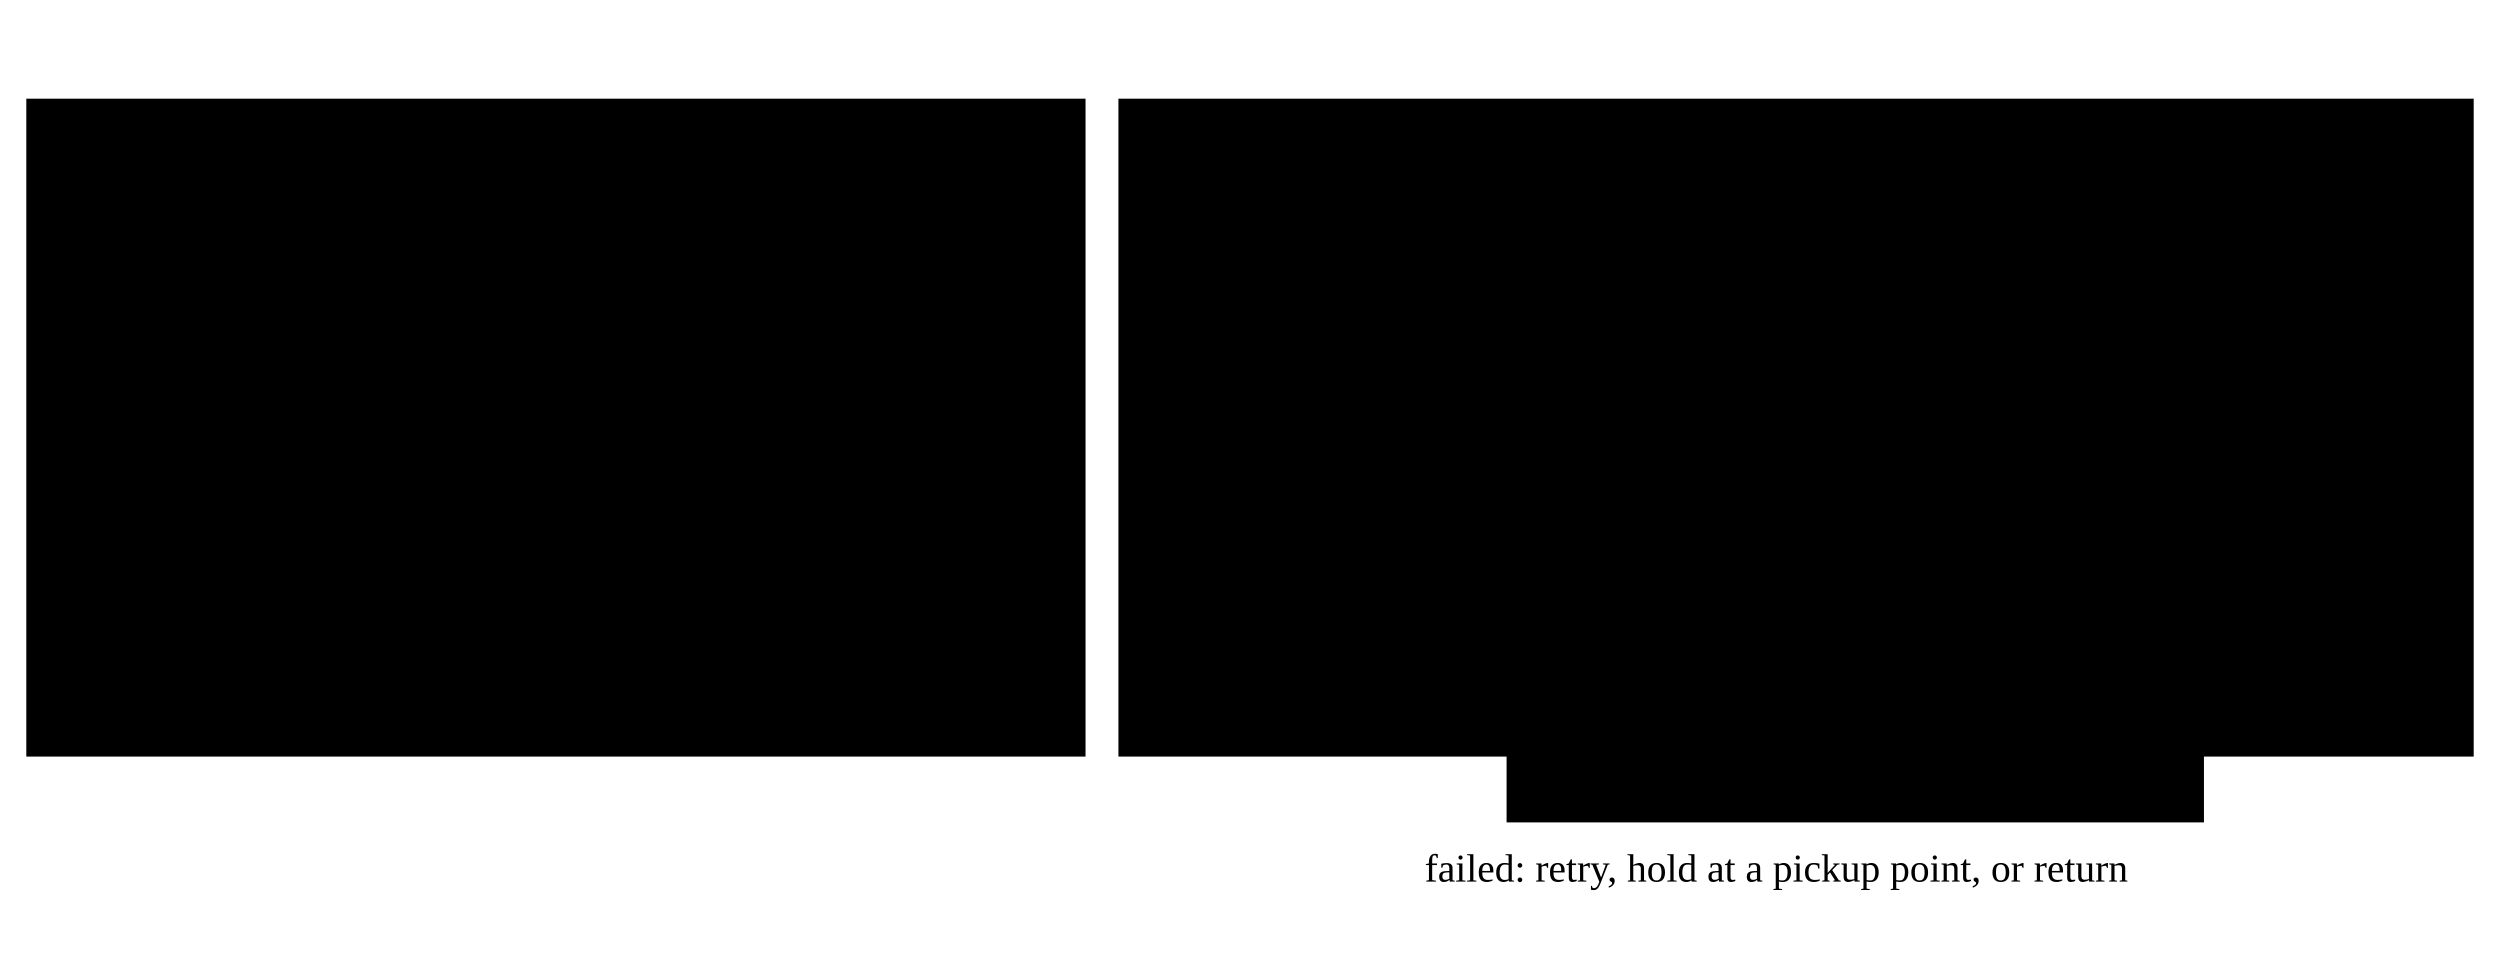
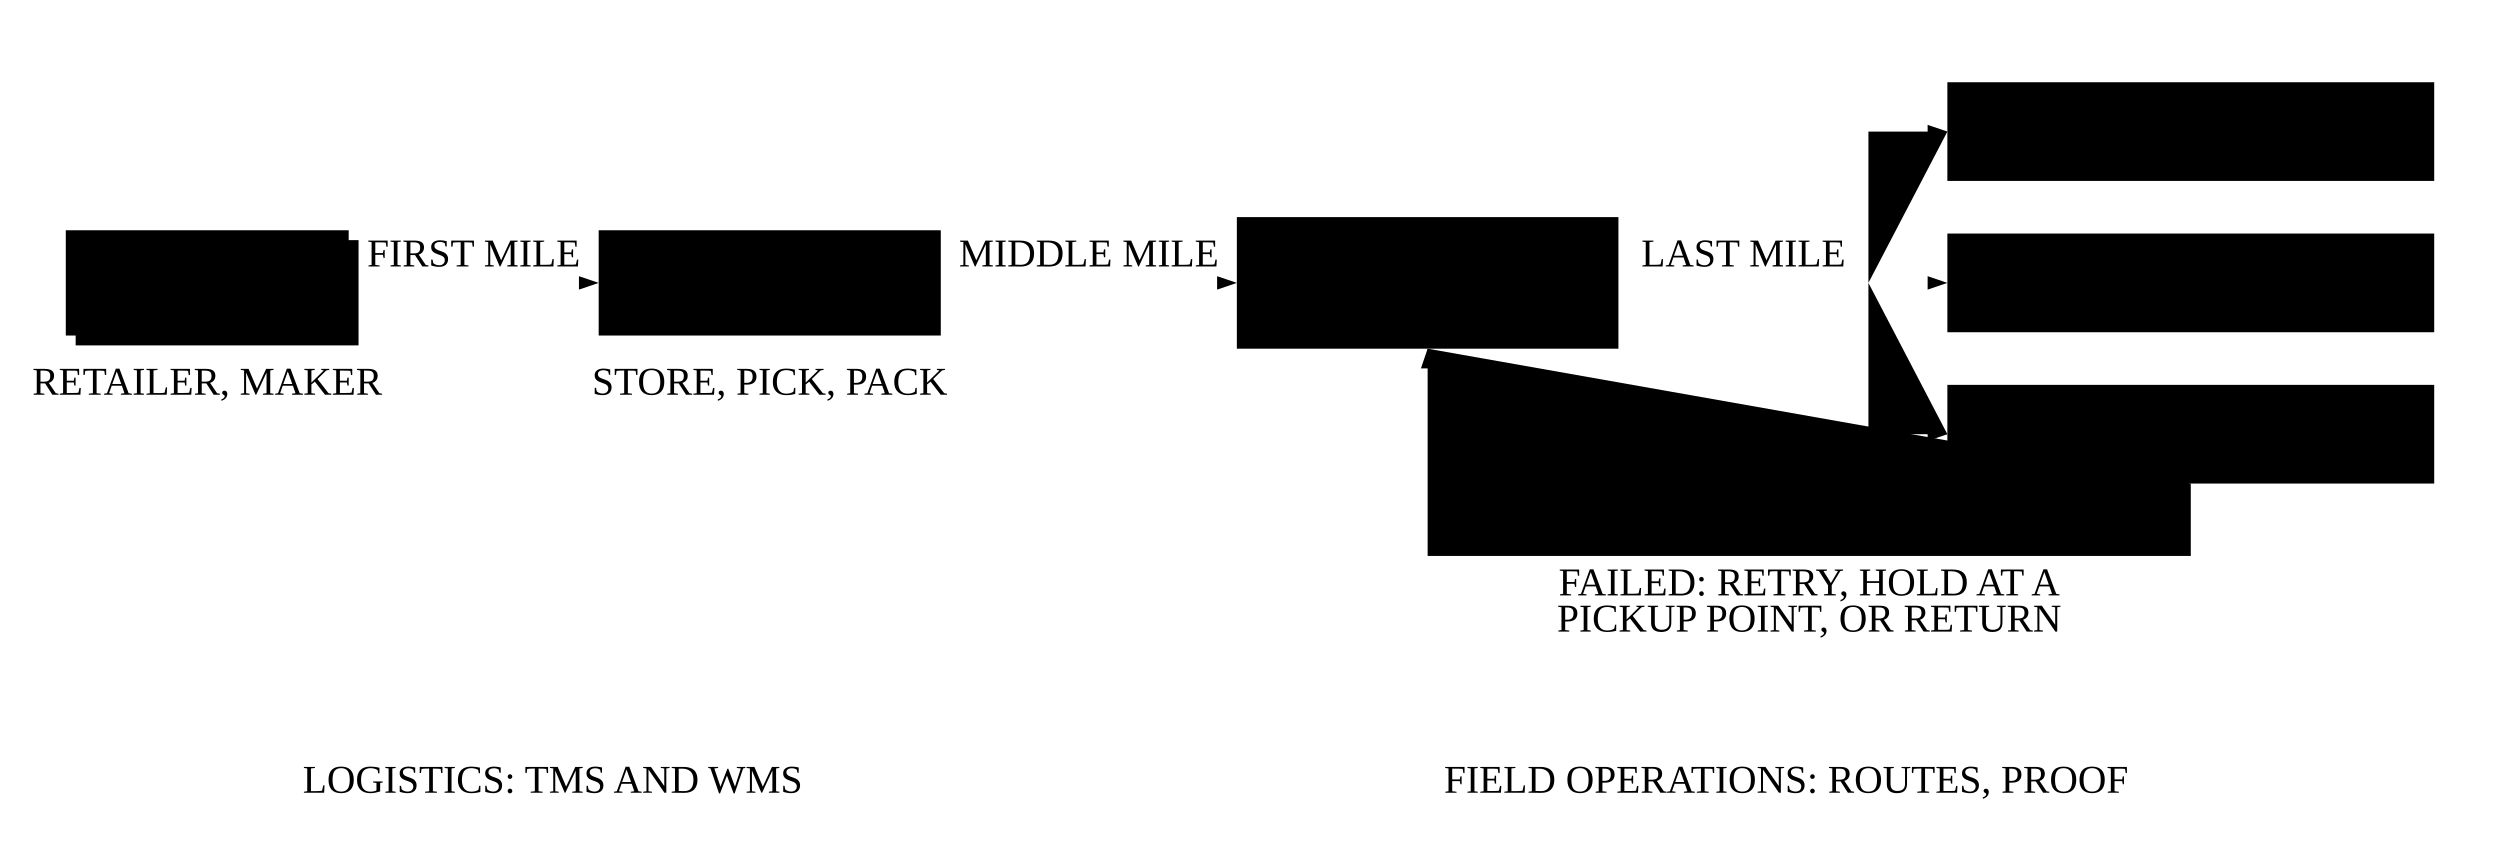
- <svg xmlns="http://www.w3.org/2000/svg" viewBox="0 0 760 290">
+ <svg xmlns="http://www.w3.org/2000/svg" class="dwg" viewBox="0 0 760 259">
  <defs>
-     <marker id="fo-lmd-ah" viewBox="0 0 10 10" refX="9" refY="5" markerWidth="7" markerHeight="7" markerUnits="userSpaceOnUse" orient="auto-start-reverse">
-       <path class="ah" d="M0,0.8L10,5L0,9.2Z" />
+     <marker id="fo-lmd-ah" viewBox="0 0 10 10" refX="10" refY="5" markerWidth="6" markerHeight="6" markerUnits="userSpaceOnUse" orient="auto-start-reverse">
+       <path class="ah ink" d="M0,1.6L10,5L0,8.4Z" />
    </marker>
-     <marker id="fo-lmd-ah-hl" viewBox="0 0 10 10" refX="9" refY="5" markerWidth="7" markerHeight="7" markerUnits="userSpaceOnUse" orient="auto-start-reverse">
-       <path class="ah hl" d="M0,0.8L10,5L0,9.2Z" />
+     <marker id="fo-lmd-ah-hl" viewBox="0 0 10 10" refX="10" refY="5" markerWidth="6" markerHeight="6" markerUnits="userSpaceOnUse" orient="auto-start-reverse">
+       <path class="ah hl" d="M0,1.6L10,5L0,8.4Z" />
    </marker>
+     <pattern id="fo-lmd-hatch" width="5" height="5" patternUnits="userSpaceOnUse" patternTransform="rotate(45)">
+       <path class="hatch-ln" d="M0,0V5" />
+     </pattern>
  </defs>
-   <rect class="zone" x="8" y="30" width="322" height="200" />
-   <text class="cap" x="18" y="48">logistics: TMS and WMS</text>
-   <rect class="zone" x="340" y="30" width="412" height="200" />
-   <text class="cap hl" x="350" y="48">field operations: routes, proof</text>
-   <rect class="cell" x="16" y="110" width="84" height="40" />
-   <text class="t" x="58" y="130" text-anchor="middle" dominant-baseline="central">shipper</text>
-   <text class="n" x="58" y="168" text-anchor="middle">retailer, maker</text>
-   <rect class="cell" x="170" y="110" width="100" height="40" />
-   <text class="t" x="220" y="130" text-anchor="middle" dominant-baseline="central">warehouse</text>
-   <text class="n" x="220" y="168" text-anchor="middle">store, pick, pack</text>
-   <path class="ln" d="M100,130H168" marker-end="url(#fo-lmd-ah)" />
-   <text class="n" x="135" y="120" text-anchor="middle">first mile</text>
-   <path class="ln" d="M270,130H348" marker-end="url(#fo-lmd-ah)" />
-   <text class="n" x="299" y="120" text-anchor="middle">middle mile</text>
-   <rect class="cell hl" x="350" y="110" width="120" height="40" />
-   <text class="t hl b" x="410" y="130" text-anchor="middle" dominant-baseline="central">hub or depot</text>
-   <text class="n" x="410" y="168" text-anchor="middle">load by stop</text>
-   <text class="n hl" x="545" y="122" text-anchor="middle">last mile</text>
-   <path class="ln hl" d="M470,124L598,70" marker-end="url(#fo-lmd-ah-hl)" />
-   <path class="ln hl" d="M470,130H598" marker-end="url(#fo-lmd-ah-hl)" />
-   <path class="ln hl" d="M470,136L598,190" marker-end="url(#fo-lmd-ah-hl)" />
-   <rect class="cell" x="600" y="50" width="140" height="36" />
-   <text class="t" x="670" y="68" text-anchor="middle" dominant-baseline="central">recipient signs</text>
-   <rect class="cell hl end" x="600" y="112" width="140" height="36" />
-   <text class="t hl b" x="670" y="130" text-anchor="middle" dominant-baseline="central">safe place, photo</text>
-   <rect class="cell" x="600" y="174" width="140" height="36" />
-   <text class="t" x="670" y="192" text-anchor="middle" dominant-baseline="central">locker or counter</text>
-   <path class="ln dash" d="M670,210V250H458V152" marker-end="url(#fo-lmd-ah)" />
-   <text class="n" x="540" y="268" text-anchor="middle">failed: retry, hold at a pickup point, or return</text>
+   <rect class="obj fill-1" x="23" y="73" width="86" height="32" />
+   <rect class="obj plate" x="20" y="70" width="86" height="32" />
+   <text class="sl ink" x="63" y="89" text-anchor="middle">SHIPPER</text>
+   <rect class="obj fill-2" x="182" y="70" width="104" height="32" />
+   <text class="sl ink" x="234" y="89" text-anchor="middle">WAREHOUSE</text>
+   <rect class="obj fill-2" x="376" y="66" width="116" height="40" />
+   <text class="sl ink" x="434" y="83.5" text-anchor="middle">HUB OR DEPOT</text>
+   <text class="vs" x="434" y="95.5" text-anchor="middle">LOAD BY STOP</text>
+   <text class="sl" x="63" y="120" text-anchor="middle">RETAILER, MAKER</text>
+   <text class="sl" x="234" y="120" text-anchor="middle">STORE, PICK, PACK</text>
+   <path class="flow" d="M106,86L182,86" marker-end="url(#fo-lmd-ah)" />
+   <text class="sl ko" x="144" y="81" text-anchor="middle">FIRST MILE</text>
+   <path class="flow" d="M286,86L376,86" marker-end="url(#fo-lmd-ah)" />
+   <text class="sl ko" x="331" y="81" text-anchor="middle">MIDDLE MILE</text>
+   <rect class="obj fill-2" x="592" y="25" width="148" height="30" />
+   <text class="sl ink" x="666" y="43" text-anchor="middle">RECIPIENT SIGNS</text>
+   <rect class="obj fill-2" x="592" y="71" width="148" height="30" />
+   <text class="sl ink" x="666" y="89" text-anchor="middle">SAFE PLACE, PHOTO</text>
+   <rect class="obj fill-2" x="592" y="117" width="148" height="30" />
+   <text class="sl ink" x="666" y="135" text-anchor="middle">LOCKER OR COUNTER</text>
+   <path class="flow hl" d="M492,86L568,86" />
+   <text class="sl hl ko" x="530" y="81" text-anchor="middle">LAST MILE</text>
+   <path class="flow hl" d="M568,86L568,40L592,40" marker-end="url(#fo-lmd-ah-hl)" />
+   <path class="flow hl" d="M568,86L592,86" marker-end="url(#fo-lmd-ah-hl)" />
+   <path class="flow hl" d="M568,86L568,132L592,132" marker-end="url(#fo-lmd-ah-hl)" />
+   <path class="flow alt" d="M666,147L666,169L434,169L434,106" marker-end="url(#fo-lmd-ah)" />
+   <text class="sl ko" x="550" y="181" text-anchor="middle">FAILED: RETRY, HOLD AT A</text>
+   <text class="sl ko" x="550" y="192" text-anchor="middle">PICKUP POINT, OR RETURN</text>
+   <path class="flow" d="M20,223L316,223" />
+   <path class="flow" d="M20,218L20,228" />
+   <path class="flow" d="M316,218L316,228" />
+   <text class="lt" x="168" y="241" text-anchor="middle">LOGISTICS: TMS AND WMS</text>
+   <path class="flow hl" d="M346,223L740,223" />
+   <path class="flow" d="M346,218L346,228" />
+   <path class="flow" d="M740,218L740,228" />
+   <text class="lt hl" x="543" y="241" text-anchor="middle">FIELD OPERATIONS: ROUTES, PROOF</text>
</svg>
